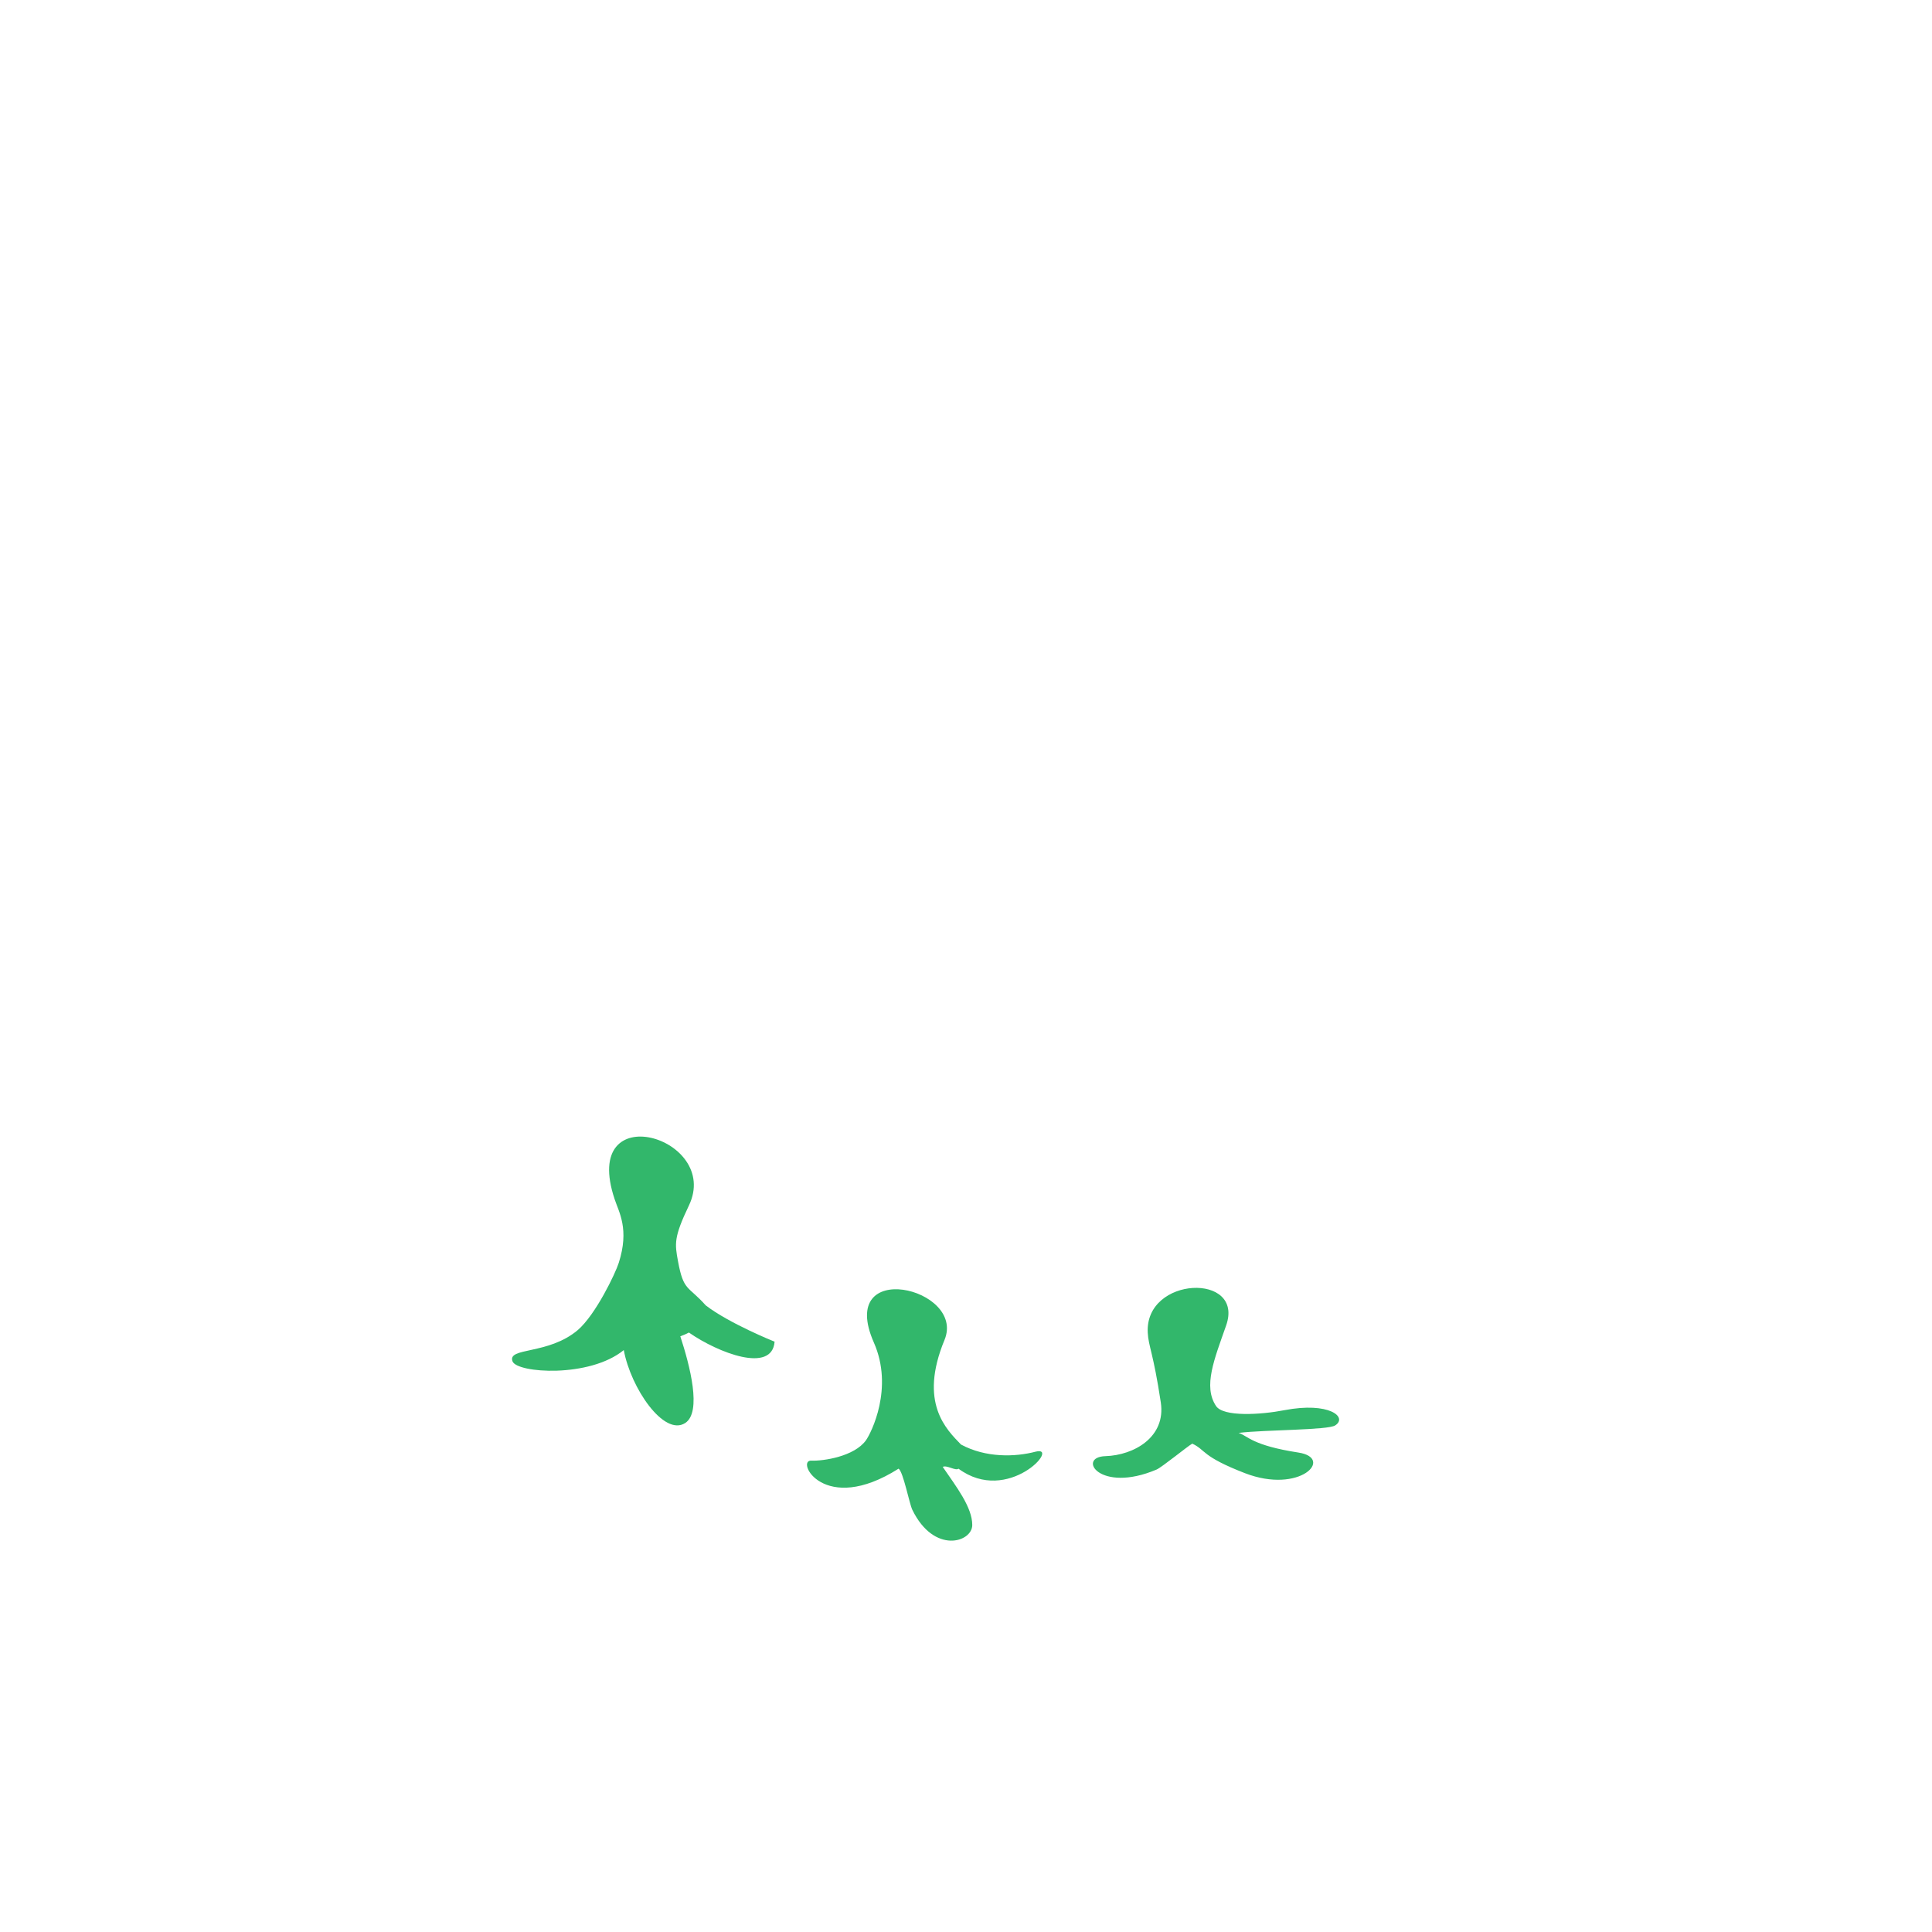
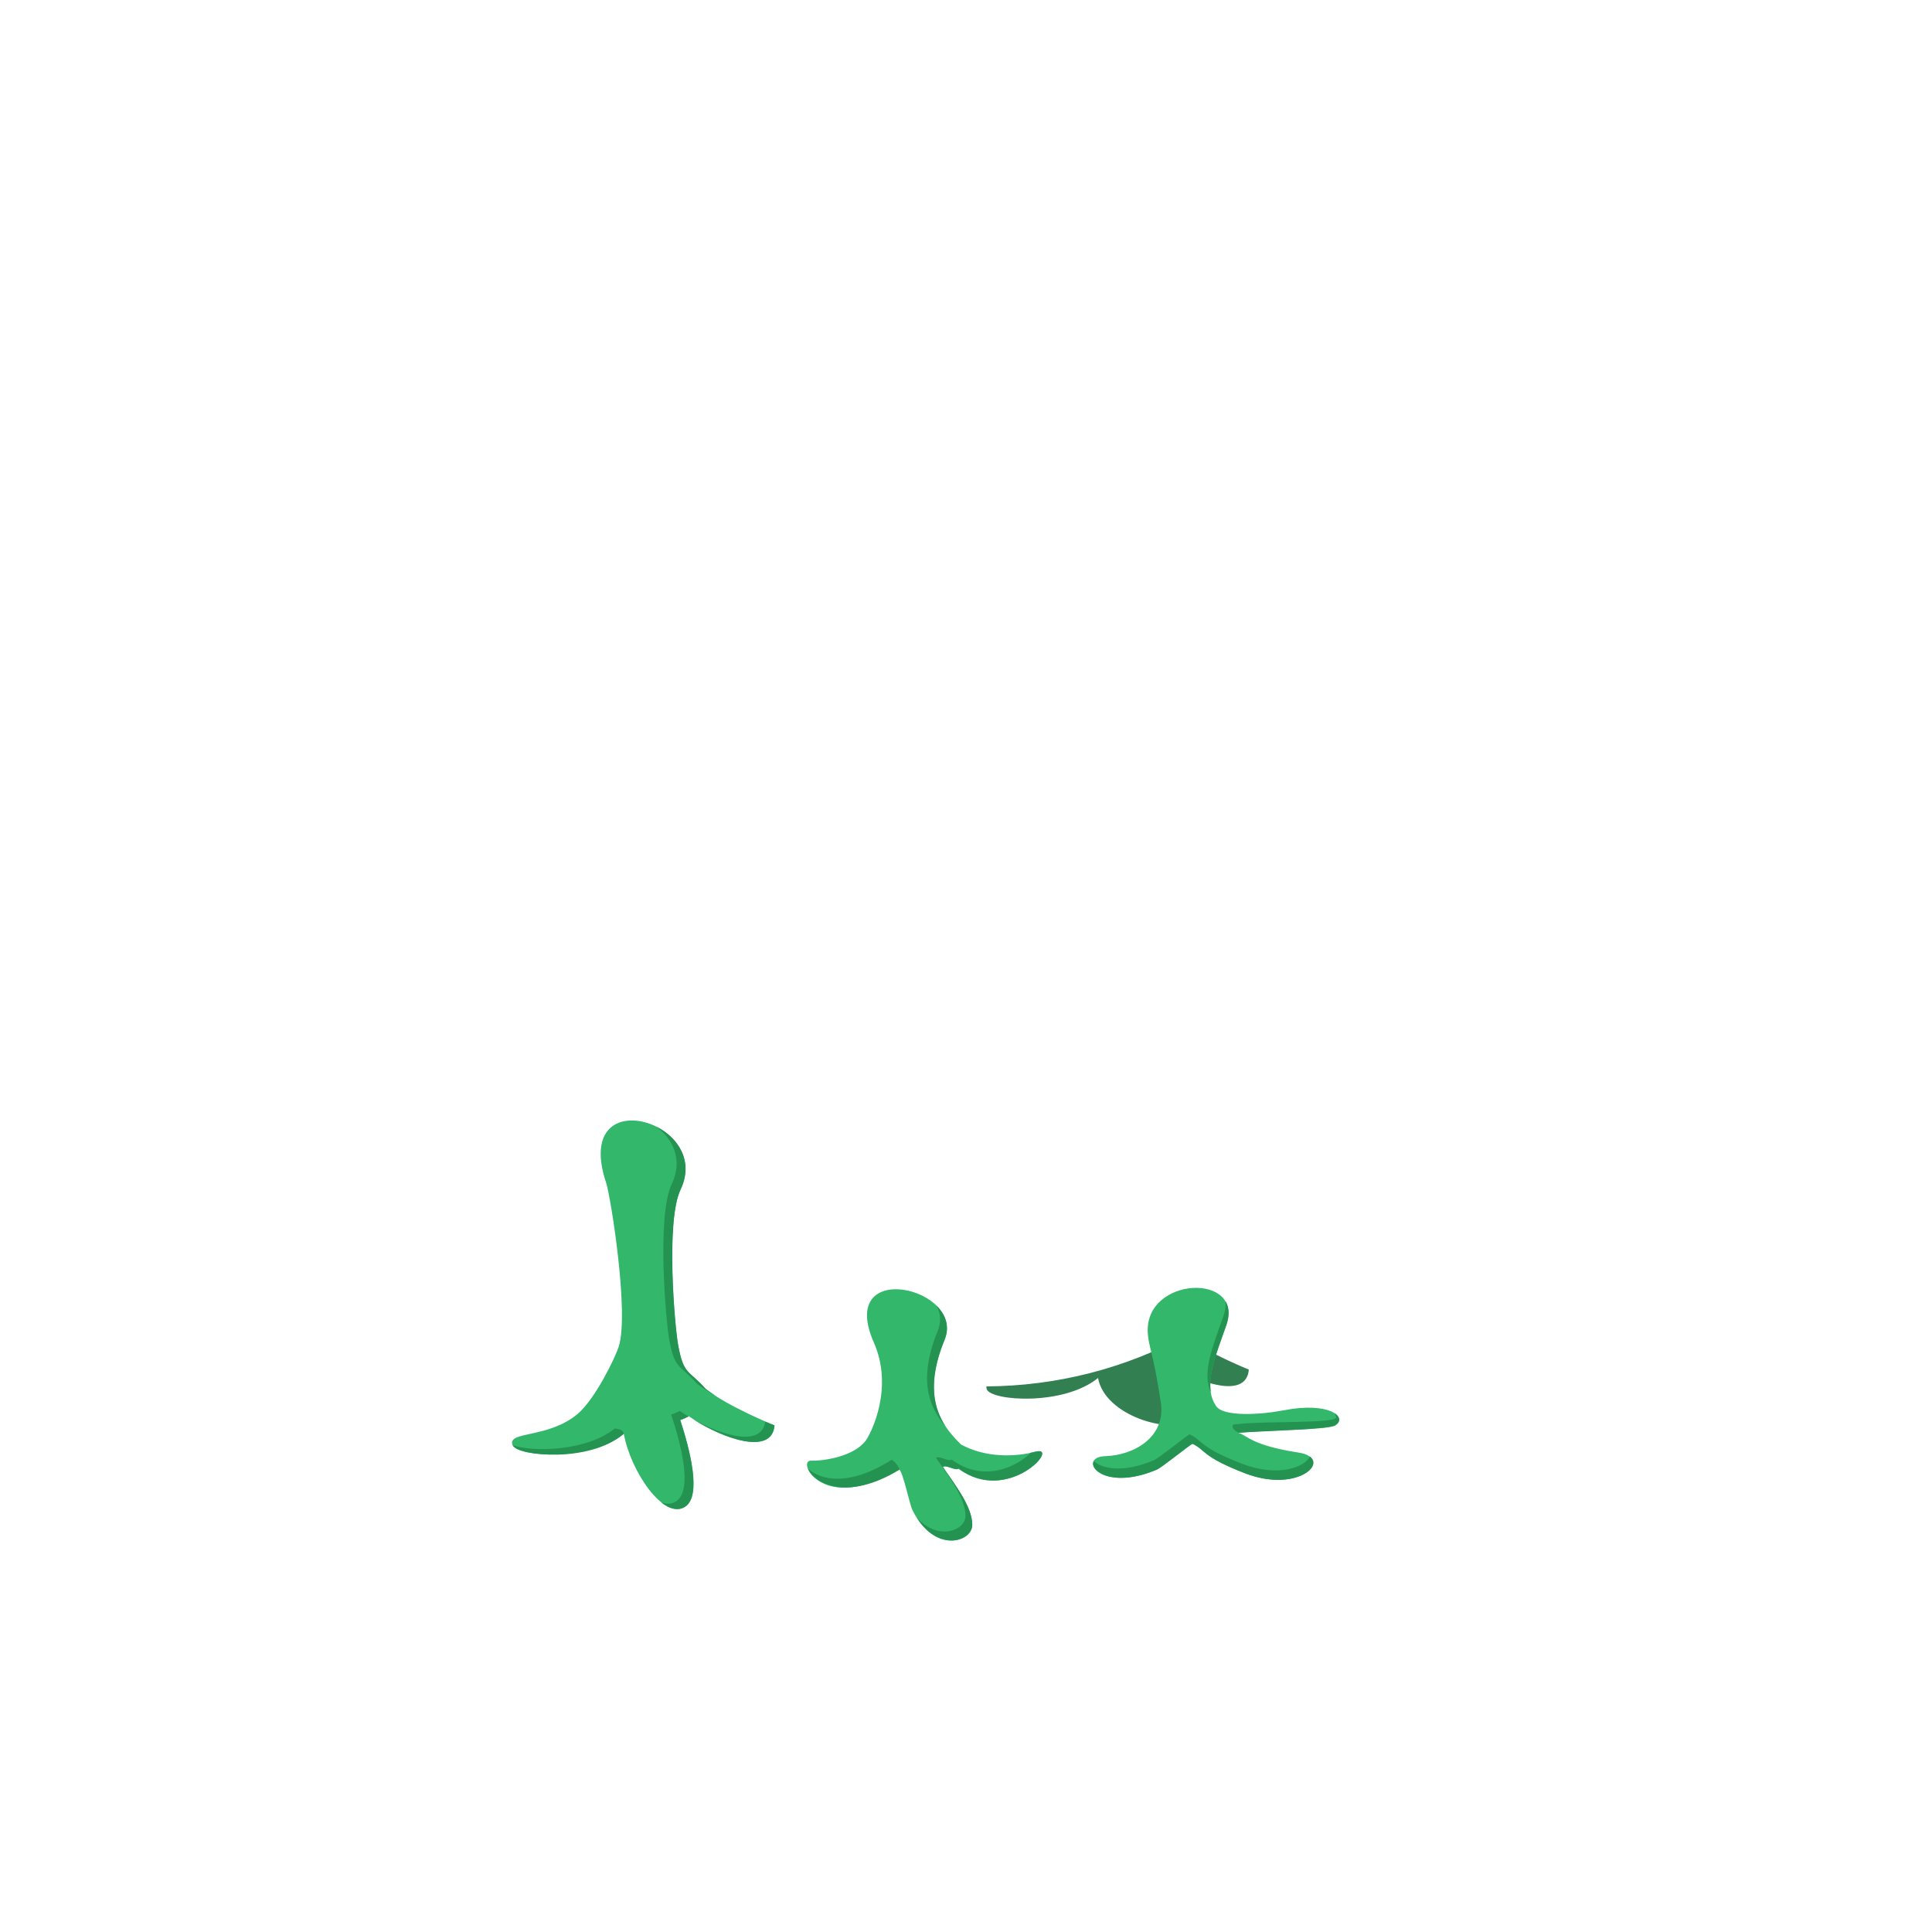
<svg xmlns="http://www.w3.org/2000/svg" version="1.1" id="Layer_1" x="0px" y="0px" viewBox="0 0 1080 1080" style="enable-background:new 0 0 1080 1080;" xml:space="preserve">
  <style type="text/css">
- 	.st0{fill:#32B76B;}
+ 	.st0{fill:#327F51;}
+ 	.st1{fill:#32B76B;}
+ 	.st2{fill:#249351;}
</style>
-   <path class="st0" d="M578.9,811.5c-11.4,3-27.8,3.5-41.7-4c-8.1-8.4-23.8-23.2-9.2-58.5c12-29.1-60.5-46.1-39.5,1.5  c11.2,25.4-1.5,50.5-4.4,54.6c-6.5,9.1-23.9,11.7-30.6,11.4c-8.9-0.4,7,31,48.8,4.5c2.6,1.6,6,19.5,7.7,23  c12.2,25,33.5,18.1,33.5,8.5c0-10-9-21.5-16.5-32.5c2.2-1.2,7.2,2.4,8.8,1C563.5,841.5,593.2,807.8,578.9,811.5z" />
-   <path class="st0" d="M394.5,729.7c-9.9-11.1-12.4-7.8-15.5-24.7c-1.8-9.8-2.4-13.3,6.1-31.1c18.3-38.2-61-61.6-41.5-3.5  c2.4,7.3,8.3,16.7,2.3,35.5c-1.8,5.8-12.9,29-22.9,37.6c-16.5,14-39.5,9.5-36.5,17.5c2.5,6.6,43,9.4,62.2-6.3  c3.9,21.2,22.4,48.4,34.3,40.8c9.5-6.1,2.6-32.3-2.7-48.5c1.7-0.6,3.3-1.3,4.8-2.1c16.4,11.4,46.5,23,47.9,5.1  C432.9,750,407.4,739.7,394.5,729.7z" />
-   <path class="st0" d="M718,788.3c-13.4,2.6-34.1,3.8-38.2-2.3c-7.4-11-0.9-26.4,5.6-45c10.5-29.7-45.5-27.7-43.8,4  c0.4,7.7,3.1,11.1,7.3,39c2.9,19.3-14.9,29.5-31,30c-16.1,0.5-3.3,21,28.6,7.5c2.9-1.2,17.7-13.3,20-14.5c7.8,3.7,4.9,7,29.4,16.5  c30.8,11.9,50-8.4,30-11.5c-26-4-28.3-9.3-33.5-11c14.9-1.8,50-1.5,54-4.2C753.5,792.2,743,783.5,718,788.3z" />
+   <path class="st0" d="M551.4,775c0,0.5,0,1,0.2,1.6c2.5,6.6,43,9.4,62.2-6.3c3.9,21.2,40.1,31.5,52,23.8c9.5-6.1-15.1-15.4-20.4-31.5  c1.7-0.6,3.3-1.3,4.8-2.1c16.4,11.4,46.5,23,47.9,5.1c0,0-22.6-9.1-36-18.6C628.9,764.8,591.1,774.8,551.4,775z" />
+   <path class="st1" d="M578.9,811.5c-11.4,3-27.8,3.5-41.7-4c-8.1-8.4-23.8-23.2-9.2-58.5c12-29.1-60.5-46.1-39.5,1.5  c11.2,25.4-1.5,50.5-4.4,54.6c-6.5,9.1-23.9,11.7-30.6,11.4c-8.9-0.4,7,31,48.8,4.5c2.6,1.6,6,19.5,7.7,23  c12.2,25,33.5,18.1,33.5,8.5c0-10-9-21.5-16.5-32.5c2.2-1.2,7.2,2.4,8.8,1C563.5,841.5,593.2,807.8,578.9,811.5z" />
+   <g>
+     <path class="st2" d="M524.2,744c-11.9,28.9-3.6,44.1,4.3,53.2c-6.2-9.5-10.4-24-0.5-48.2c3.1-7.5,0.6-14.1-4.5-19.1   C525.8,734,526.3,738.8,524.2,744z" />
+     <path class="st2" d="M578.9,811.5c-0.9,0.2-1.8,0.4-2.8,0.6c-6.9,7.3-25.9,17.3-44.1,3.8c-1.6,1.4-6.6-2.2-8.8-1   c7.5,11,16.5,22.5,16.5,32.5c0,8.1-15.1,14.2-27.1,1.1c12.4,19.4,30.9,12.8,30.9,3.9c0-10-9-21.5-16.5-32.5c2.2-1.2,7.2,2.4,8.8,1   C563.5,841.5,593.2,807.8,578.9,811.5z" />
+     <path class="st2" d="M498.5,816c-24.3,15.4-39.8,11.2-46.8,5.1c3.1,7.4,21,18.9,51.2,0.4C501.9,818.6,499.3,816.5,498.5,816z" />
+   </g>
+   <path class="st1" d="M394.5,776.5c-9.9-11.1-12.4-7.8-15.5-24.7c-1.8-9.8-7.1-69.1,1.4-86.9c18.3-38.2-61-61.6-41.5-3.5  c2.4,7.3,12.9,72.4,7,91.3c-1.8,5.8-12.9,29-22.9,37.6c-16.5,14-39.5,9.5-36.5,17.5c2.5,6.6,43,9.4,62.2-6.3  c3.9,21.2,22.4,48.4,34.3,40.8c9.5-6.1,2.6-32.3-2.7-48.5c1.7-0.6,3.3-1.3,4.8-2.1c16.4,11.4,46.5,23,47.9,5.1  C432.9,796.8,407.4,786.5,394.5,776.5z" />
+   <g>
+     <path class="st2" d="M343.7,798.5c-15.6,12.7-45.1,13.3-57,9.5c3.2,6,42.9,9.9,62-6.5C348.1,799.6,347.5,799.1,343.7,798.5z" />
+     <path class="st2" d="M375.5,661.9c-8.5,17.8-3.2,77-1.4,86.9c3.1,16.9,5.6,13.6,15.5,24.7c3.1,2.4,6.9,4.9,11,7.1   c-2.2-1.4-4.2-2.8-6-4.1c-9.9-11.1-12.4-7.8-15.5-24.7c-1.8-9.8-7.1-69.1,1.4-86.9c7.6-16-1.7-29.3-13.8-35.2   C376.1,636.5,382,648.3,375.5,661.9z" />
+     <path class="st2" d="M427.8,794.7c-2,14.4-23.9,7.9-40.3-1.3c16.8,10.8,44.1,20.5,45.4,3.4C432.9,796.8,430.9,796,427.8,794.7z" />
+     <path class="st2" d="M384.8,791.8c-1.7-1-3.3-2.1-4.8-3.1c-1.5,0.8-3.1,1.5-4.8,2.1c5.4,16.2,12.3,42.3,2.7,48.5   c-2.6,1.6-5.4,1.7-8.4,0.5c4.7,3.7,9.4,5,13.4,2.5c9.5-6.1,2.6-32.3-2.7-48.5C381.9,793.3,383.4,792.6,384.8,791.8z" />
+   </g>
+   <path class="st1" d="M718,788.3c-13.4,2.6-34.1,3.8-38.2-2.3c-7.4-11-0.9-26.4,5.6-45c10.5-29.7-45.5-27.7-43.8,4  c0.4,7.7,3.1,11.1,7.3,39c2.9,19.3-14.9,29.5-31,30c-16.1,0.5-3.3,21,28.6,7.5c2.9-1.2,17.7-13.3,20-14.5c7.8,3.7,4.9,7,29.4,16.5  c30.8,11.9,50-8.4,30-11.5c-26-4-28.3-9.3-33.5-11c14.9-1.8,50-1.5,54-4.2C753.5,792.2,743,783.5,718,788.3z" />
+   <g>
+     <path class="st2" d="M683.9,735.7c-6.1,17.3-12.1,31.8-7,42.6c-1.7-10.1,3.4-22.8,8.6-37.4c2-5.7,1.6-10.2-0.4-13.5   C685.3,729.9,685,732.6,683.9,735.7z" />
+     <path class="st2" d="M732.2,814.2c-2.6,5.9-17.7,11.8-37.8,4.1c-24.5-9.5-21.6-12.8-29.4-16.5c-2.3,1.2-17.1,13.3-20,14.5   c-17.4,7.4-29.1,4.6-33.5,0.5c-2.8,5.2,10.4,15.2,35.1,4.8c2.9-1.2,17.7-13.3,20-14.5c7.8,3.7,4.9,7,29.4,16.5   C722.5,833.8,740.4,820.1,732.2,814.2z" />
+     <path class="st2" d="M746.4,790.2c-0.4,0.5,0.2,1.1,0.5,1.8c1.9,4-40.6,2.2-54.9,4.1c-0.2,0-1.8,0.1-2,0.1c-1.7,0.4-1.4,3,2.5,4.7   c16.8-1.1,50.6-1.9,54-4.2C749.4,794.9,749.3,792.3,746.4,790.2z" />
+   </g>
</svg>
